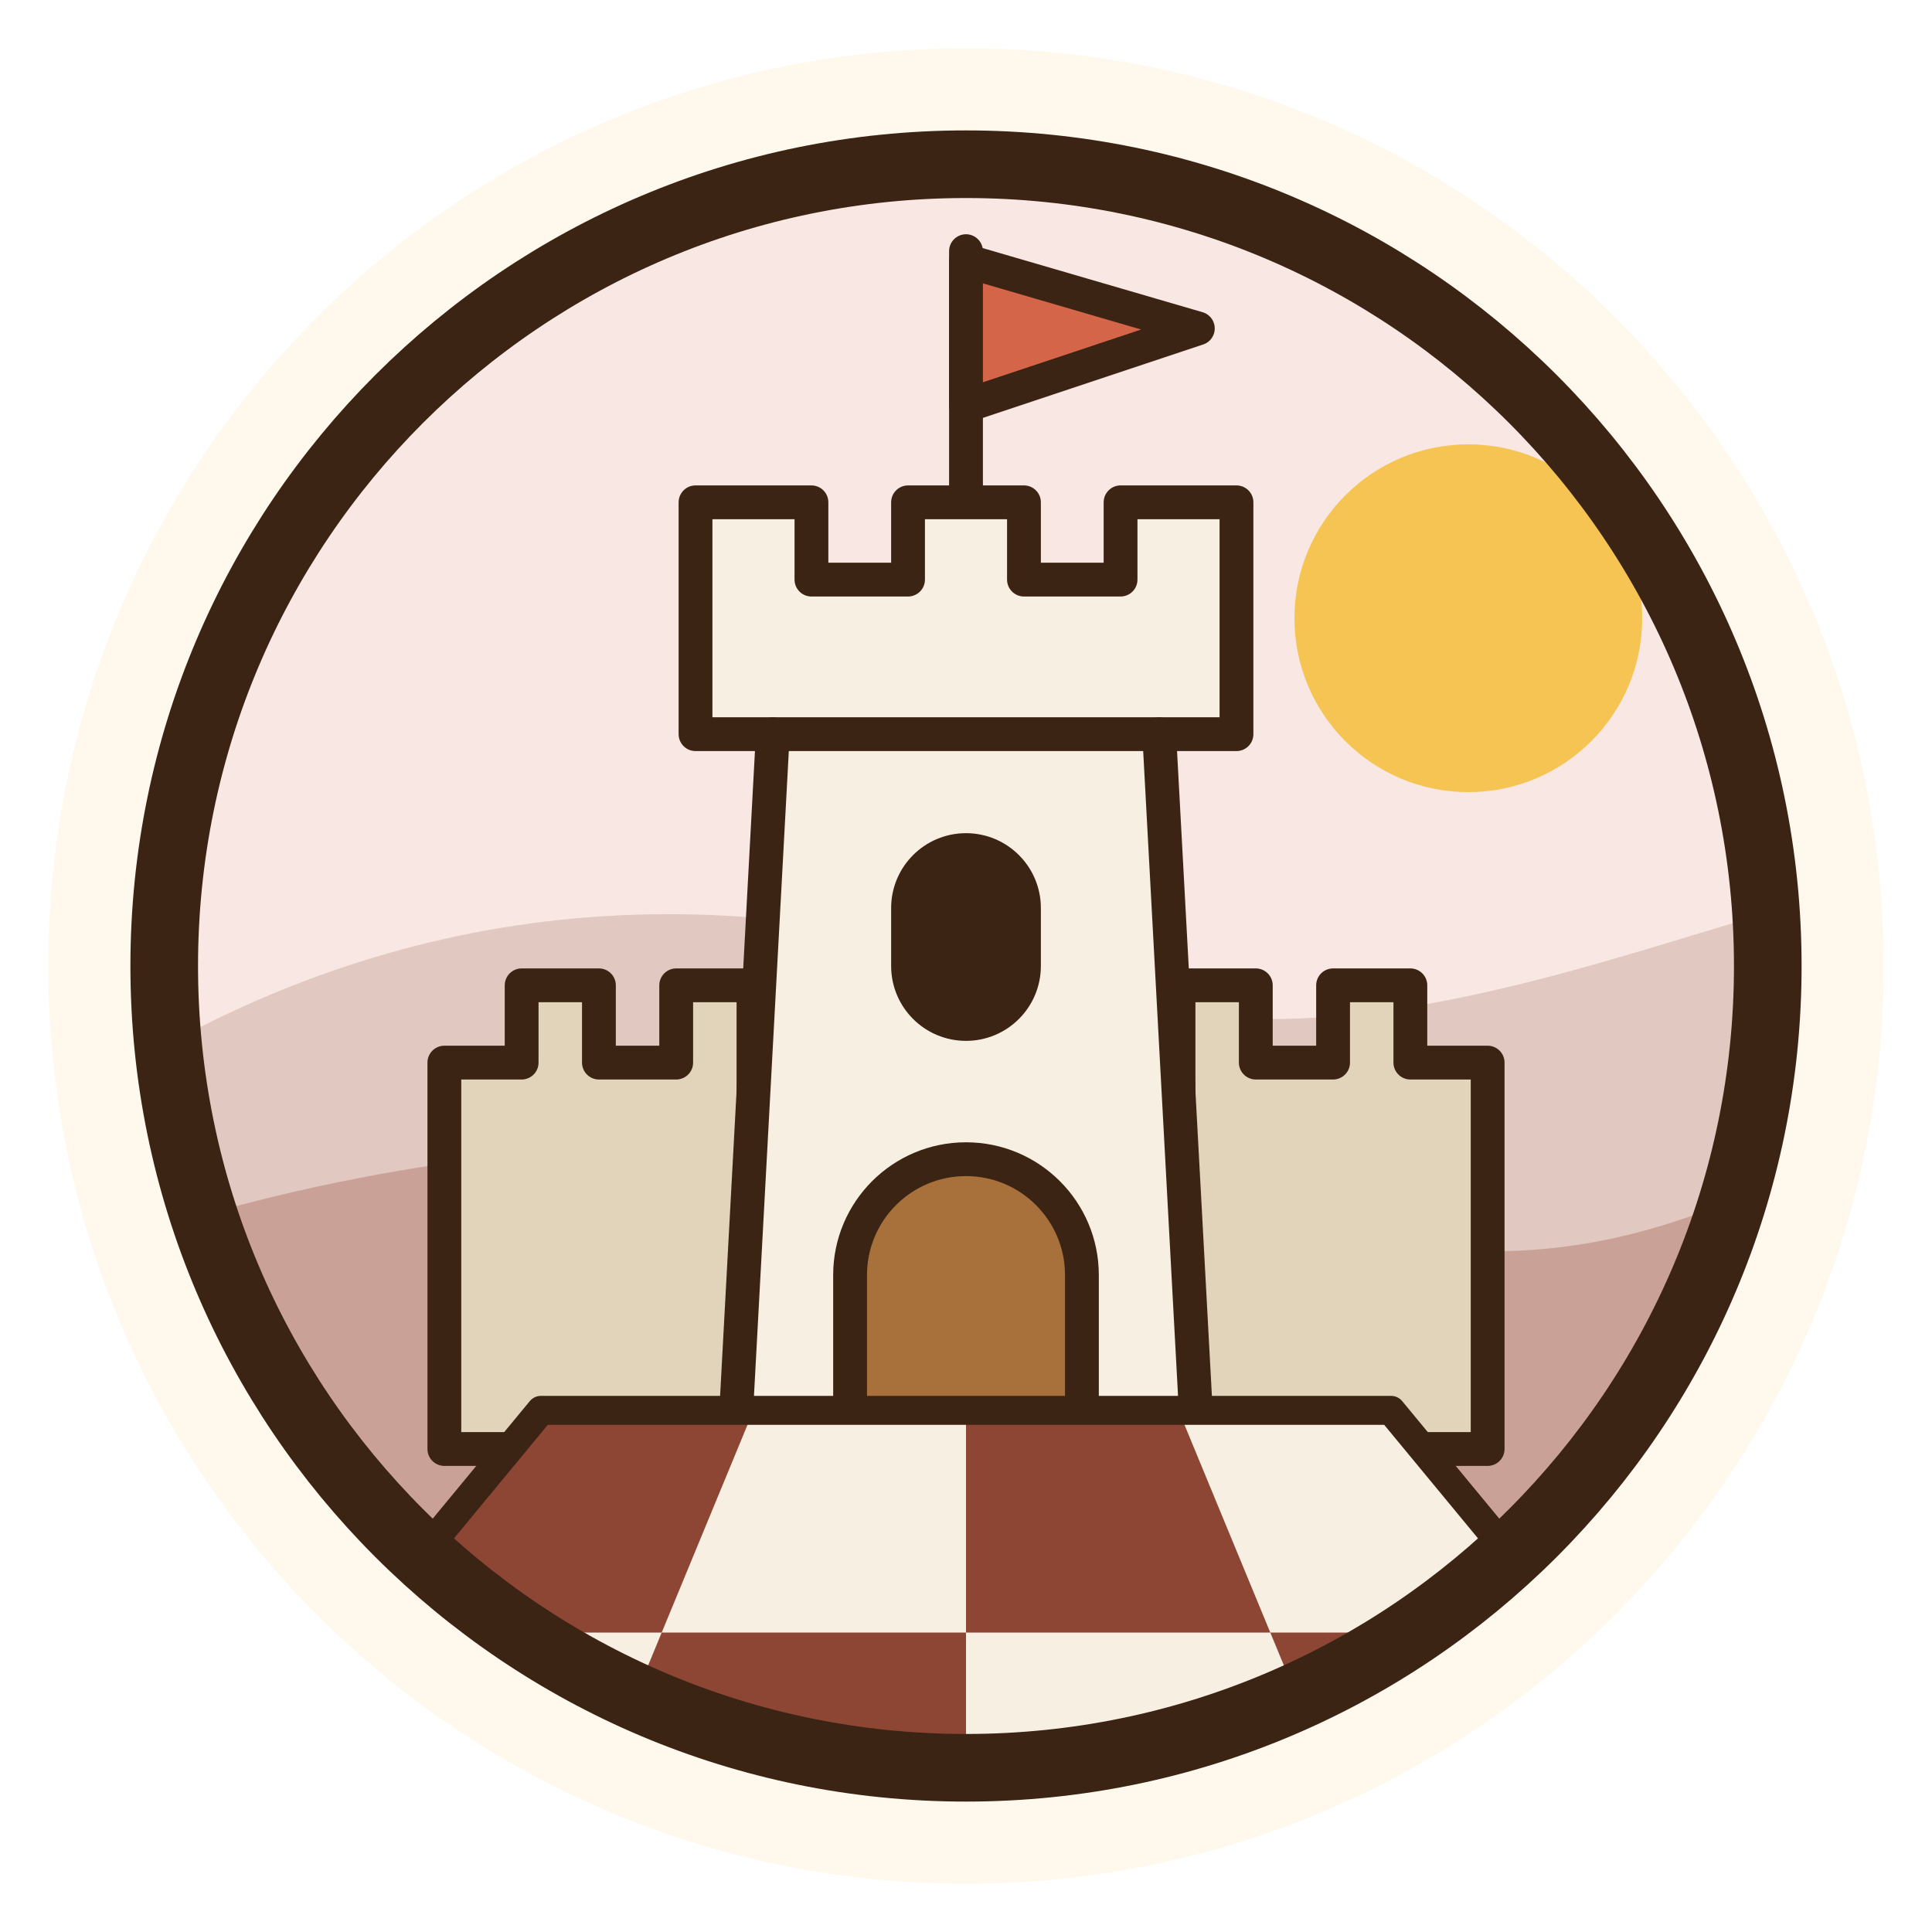
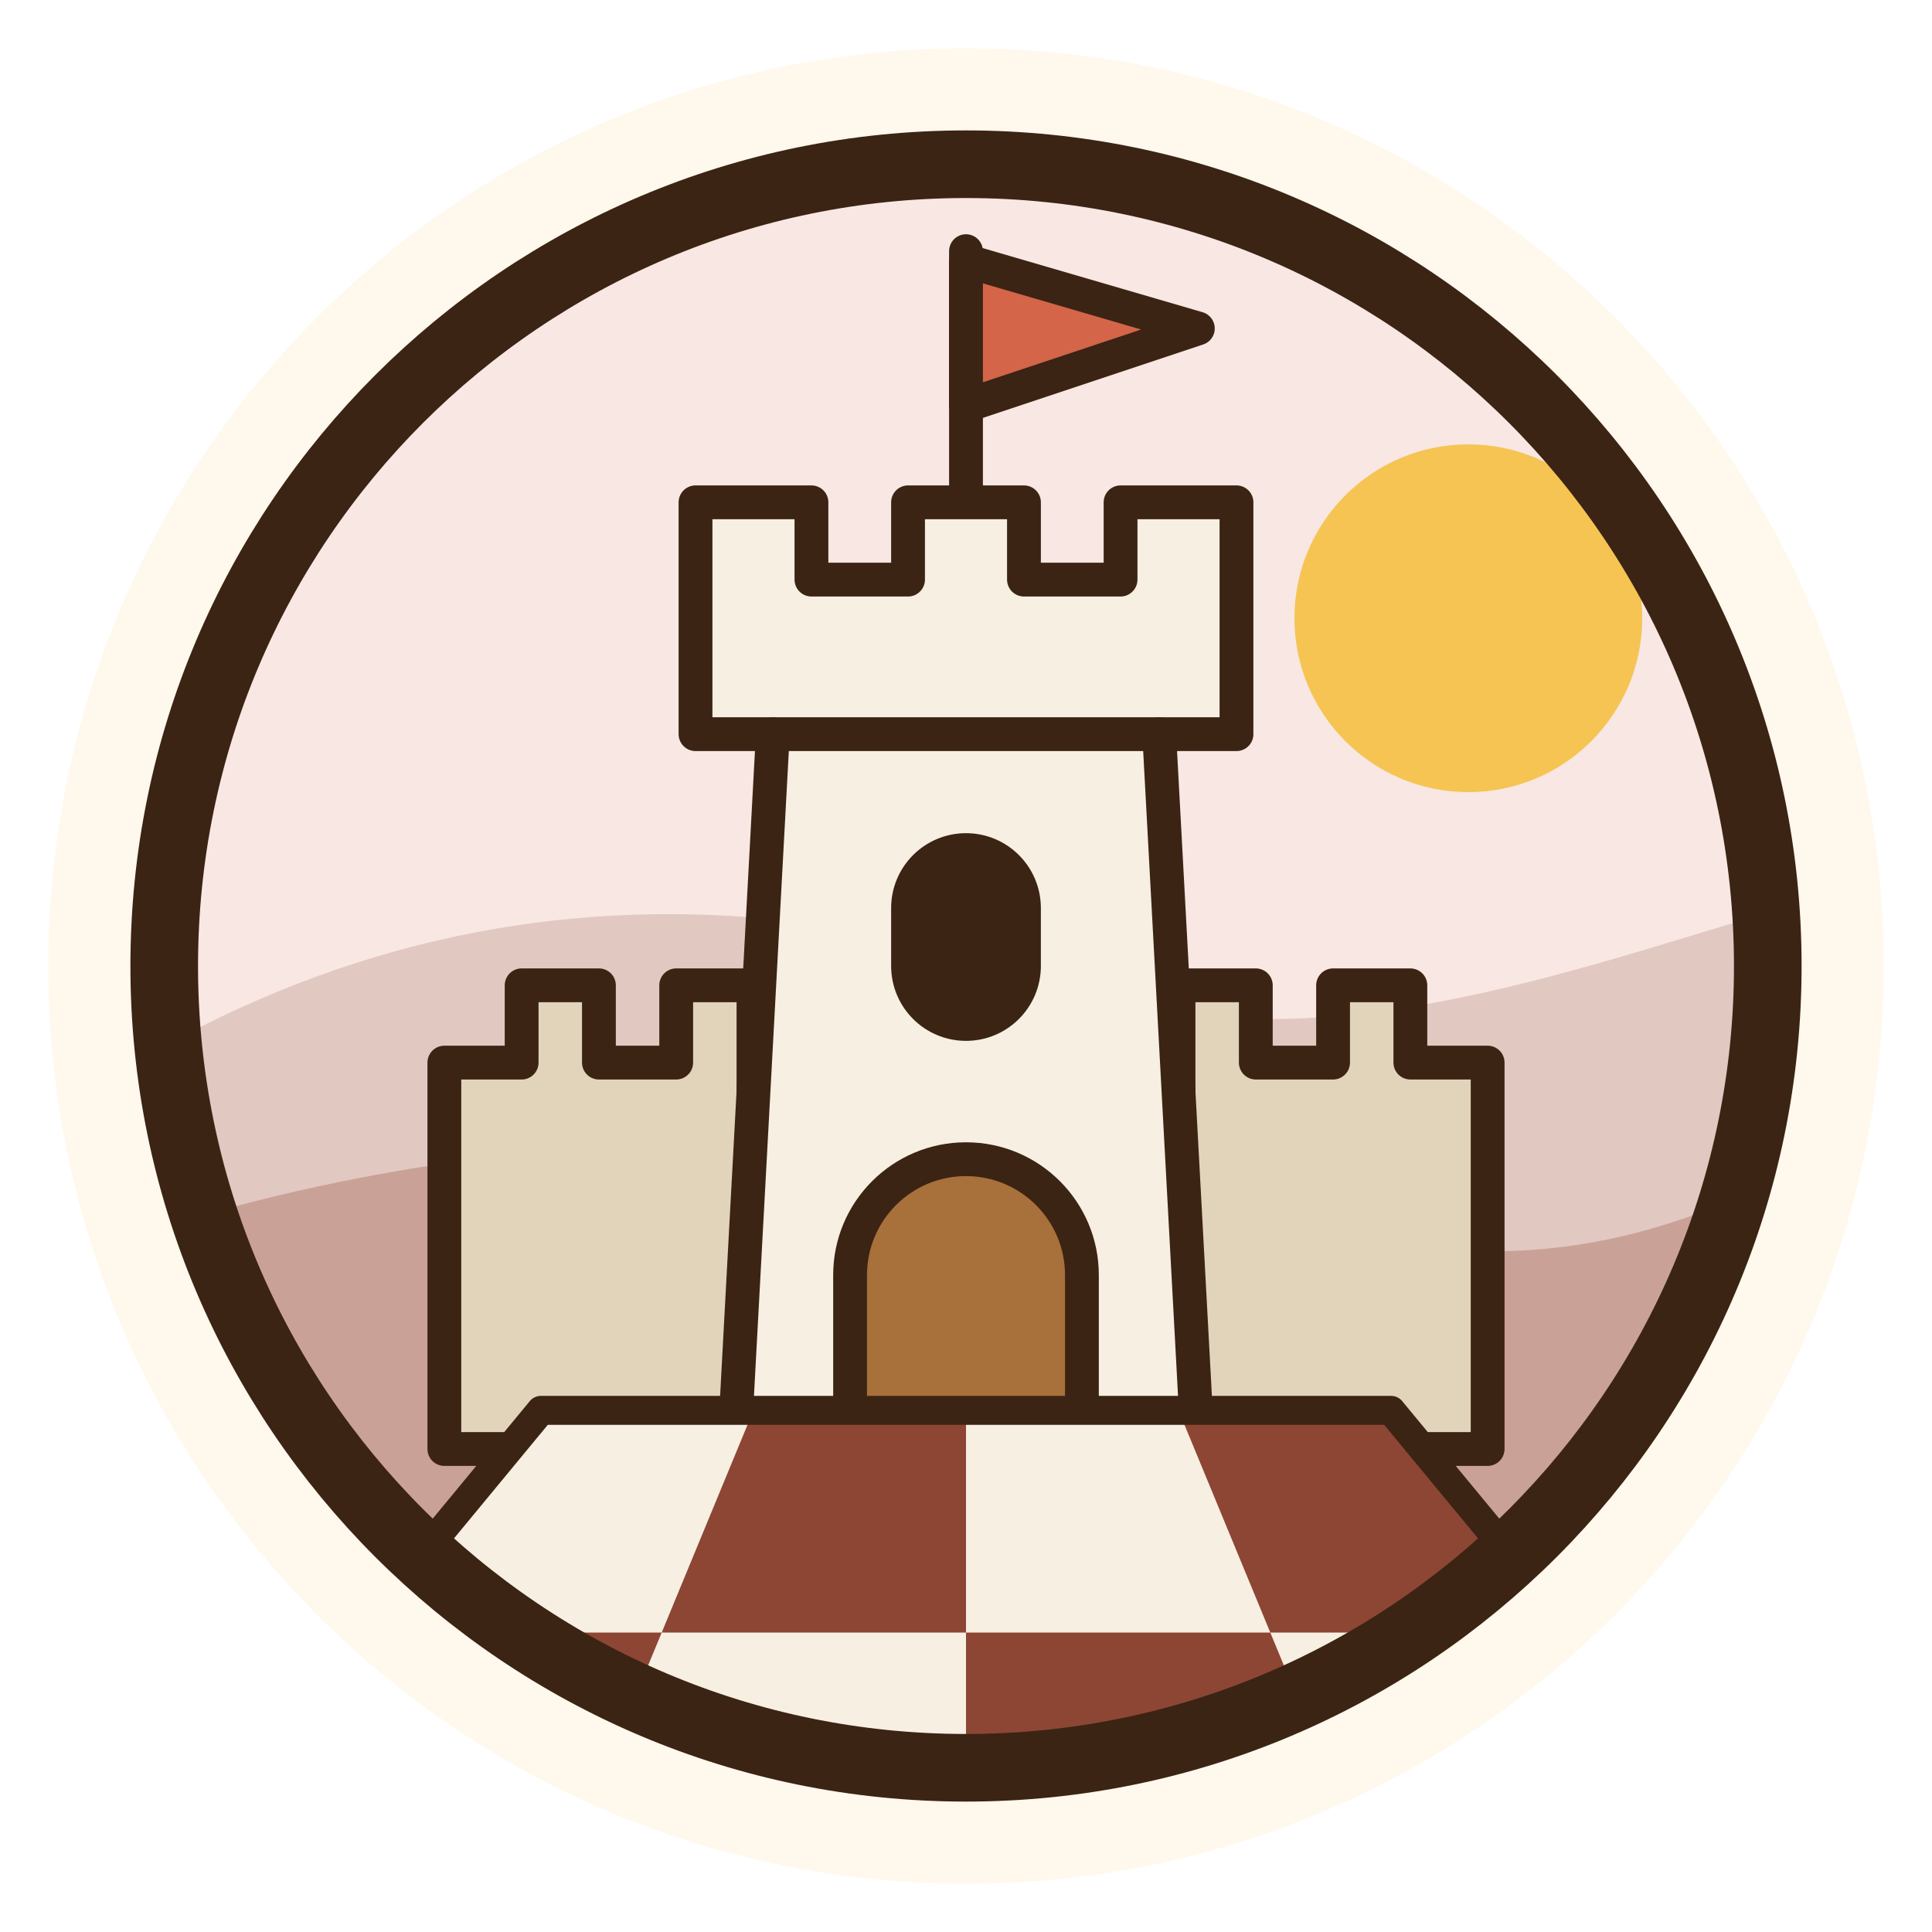
<svg xmlns="http://www.w3.org/2000/svg" viewBox="0 0 200 200" role="img" aria-labelledby="t">
  <defs>
    <clipPath id="c">
      <circle cx="100" cy="100" r="82" />
    </clipPath>
  </defs>
  <circle cx="100" cy="100" r="95" fill="#fff8ec" />
  <g clip-path="url(#c)">
    <rect width="200" height="200" fill="#f8e7e2" />
    <circle cx="152" cy="64" r="18" fill="#f6c453" />
    <path d="M14 110C48 90 82 92 110 102S168 98 192 92V200H14Z" fill="#e1c8c1" />
    <path d="M8 130C52 114 98 116 132 126S180 122 196 118V200H8Z" fill="#c9a197" />
    <g stroke="#3b2414" stroke-width="3.5" stroke-linejoin="round" stroke-linecap="round">
      <path d="M46 150V110H54V102H62V110H70V102H78V150Z" fill="#e2d4bb" />
      <path d="M154 150V110H146V102H138V110H130V102H122V150Z" fill="#e2d4bb" />
      <path d="M100 52V26" fill="none" />
      <path d="M100 27L124 34L100 42Z" fill="#d46549" />
      <path d="M76 150L80 76H72V52H84V60H94V52H106V60H116V52H128V76H120L124 150Z" fill="#f6efe2" />
      <path d="M80 76H120" fill="none" />
      <rect x="94" y="88" width="12" height="18" rx="6" fill="#3b2414" />
      <path d="M88 150V132A12 12 0 0 1 112 132V150Z" fill="#a8703a" />
    </g>
    <path d="M56.0 146.0L144.0 146.0L182.0 192.0L18.0 192.0Z" fill="#f6efe2" />
-     <path d="M56.0 146.0L78.0 146.0L68.5 169.0L37.0 169.0ZM100.0 146.0L122.0 146.0L131.5 169.0L100.0 169.0ZM68.5 169.0L100.0 169.0L100.0 192.0L59.0 192.0ZM131.5 169.0L163.0 169.0L182.0 192.0L141.0 192.0Z" fill="#8d4634" />
+     <path d="M78.0 146.0L100.0 146.0L100.0 169.0L68.5 169.0ZM122.0 146.0L144.0 146.0L163.0 169.0L131.5 169.0ZM37.0 169.0L68.5 169.0L59.0 192.0L18.0 192.0ZM100.0 169.0L131.5 169.0L141.0 192.0L100.0 192.0Z" fill="#8d4634" />
    <path d="M56.0 146.0L144.0 146.0L182.0 192.0L18.0 192.0Z" fill="none" stroke="#3b2414" stroke-width="3" stroke-linejoin="round" />
  </g>
  <circle cx="100" cy="100" r="83" fill="none" stroke="#3b2414" stroke-width="7" />
</svg>
